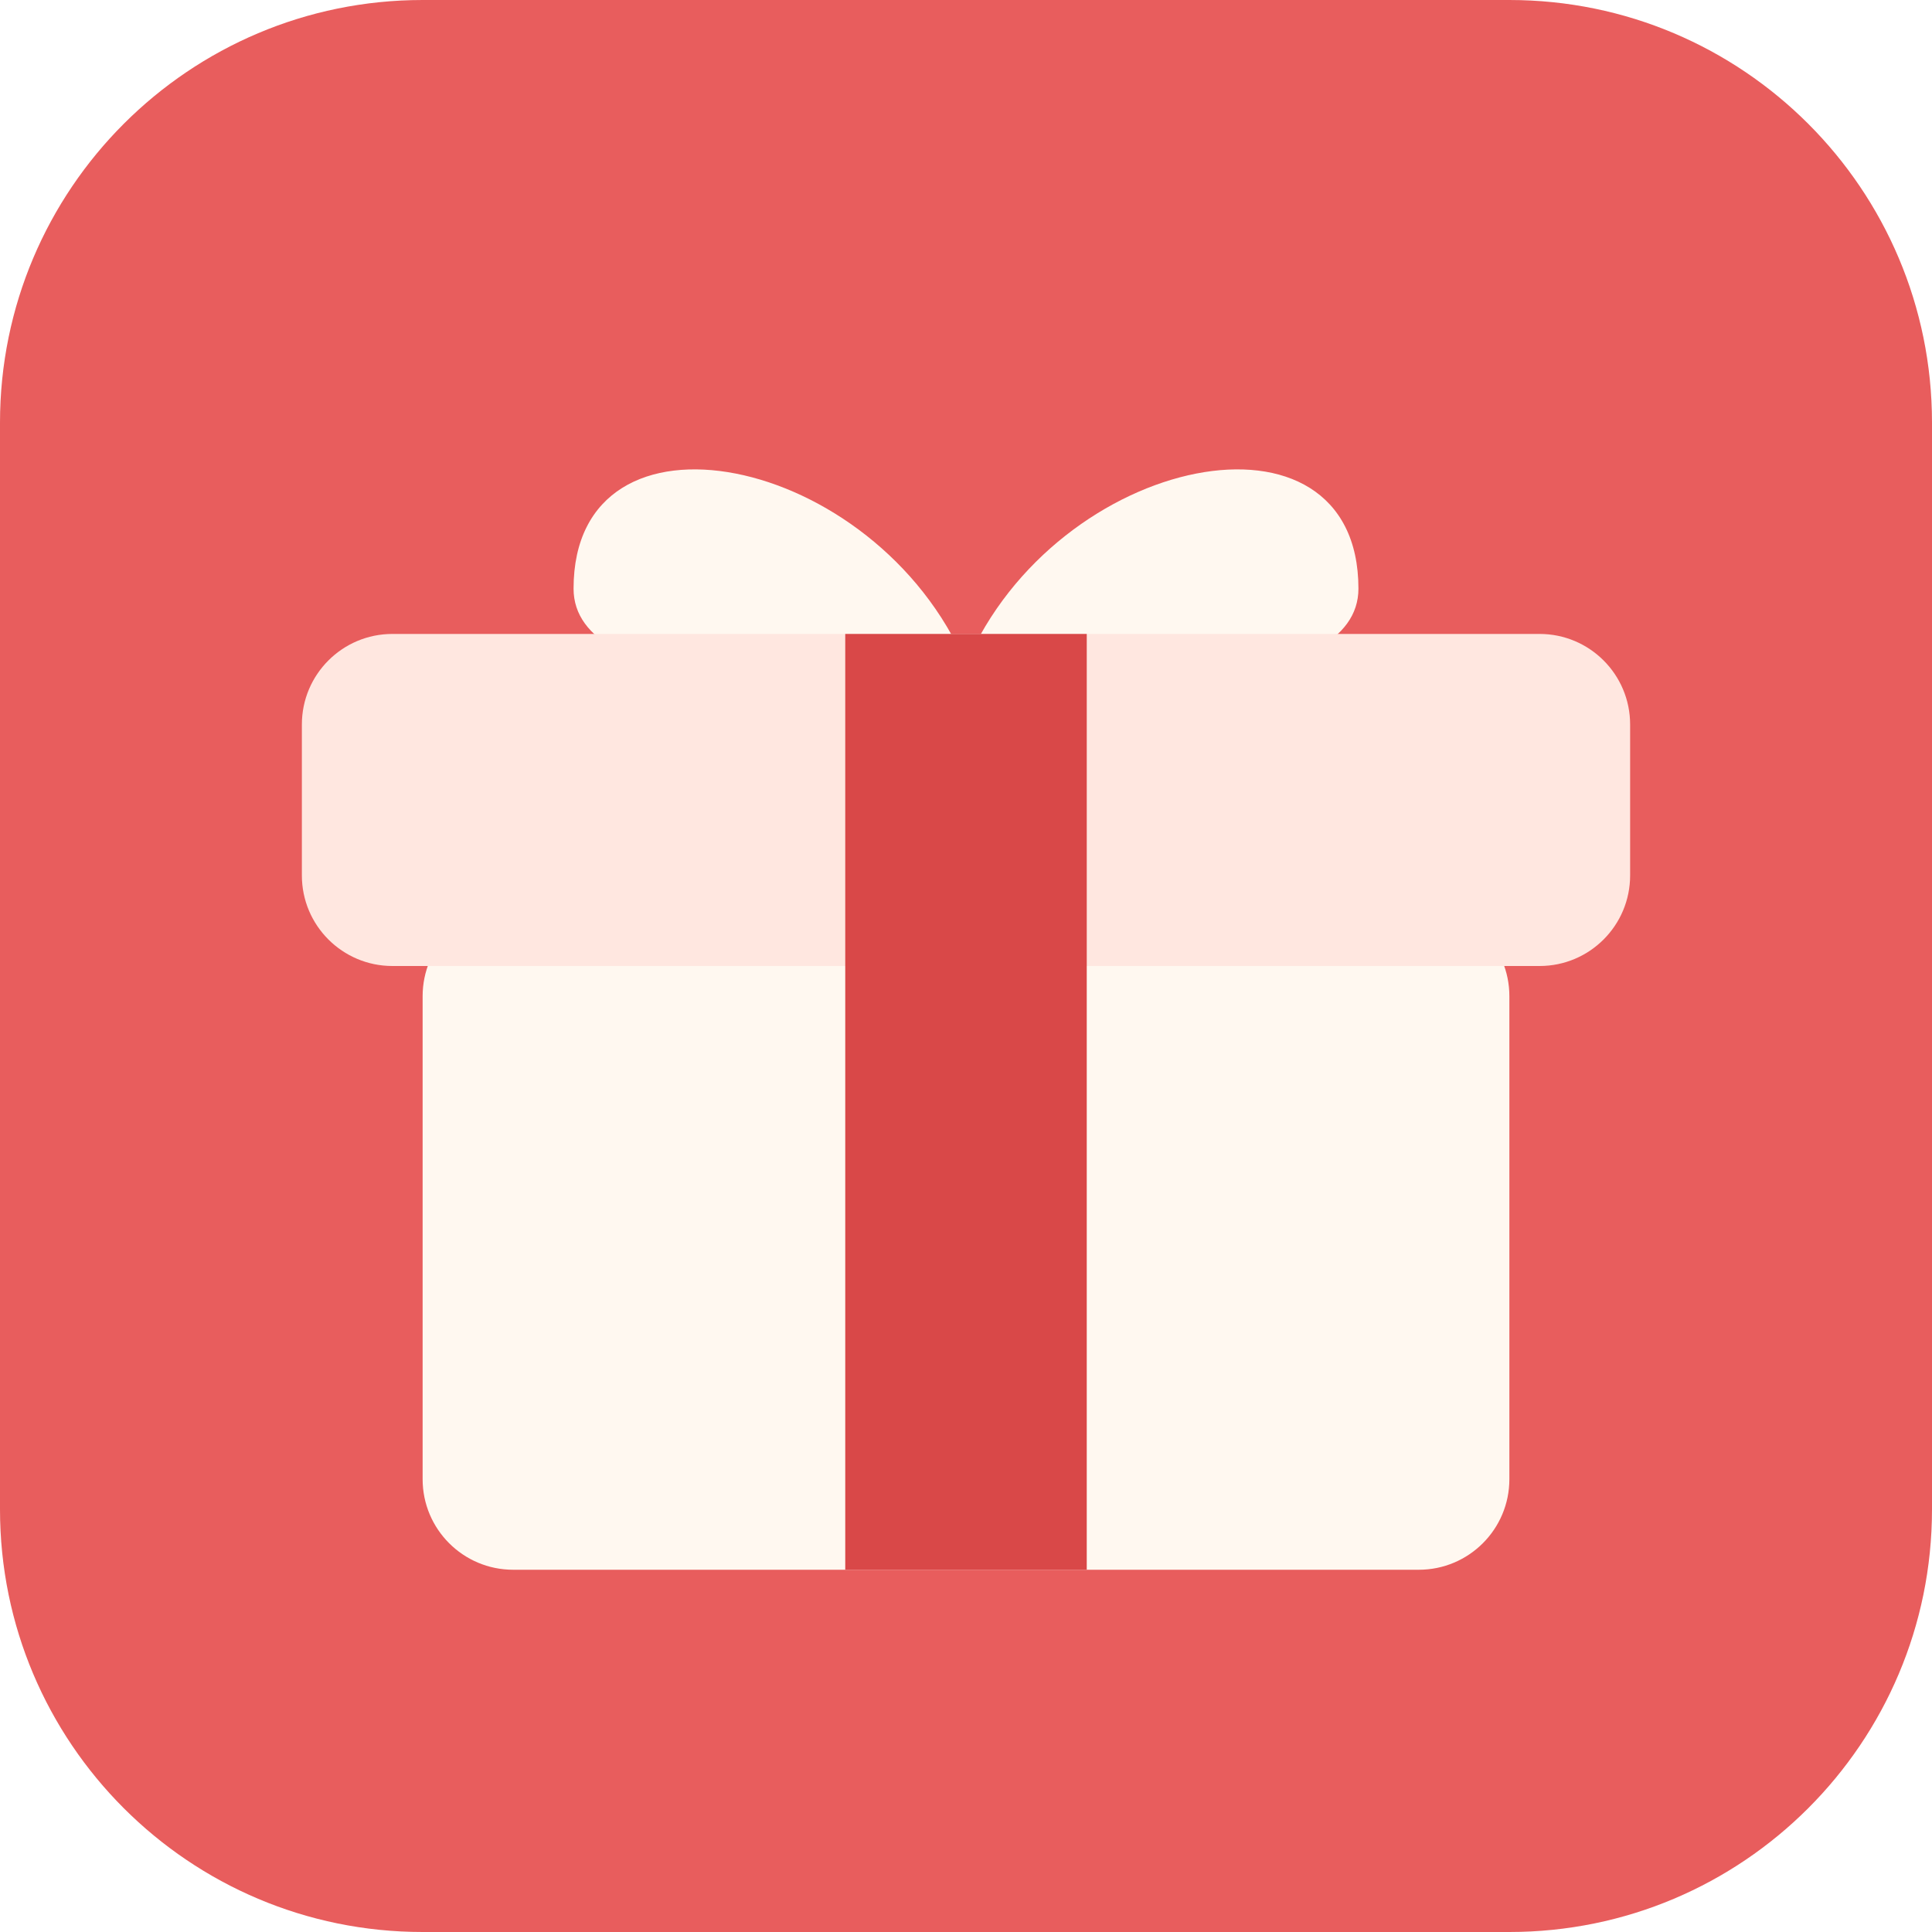
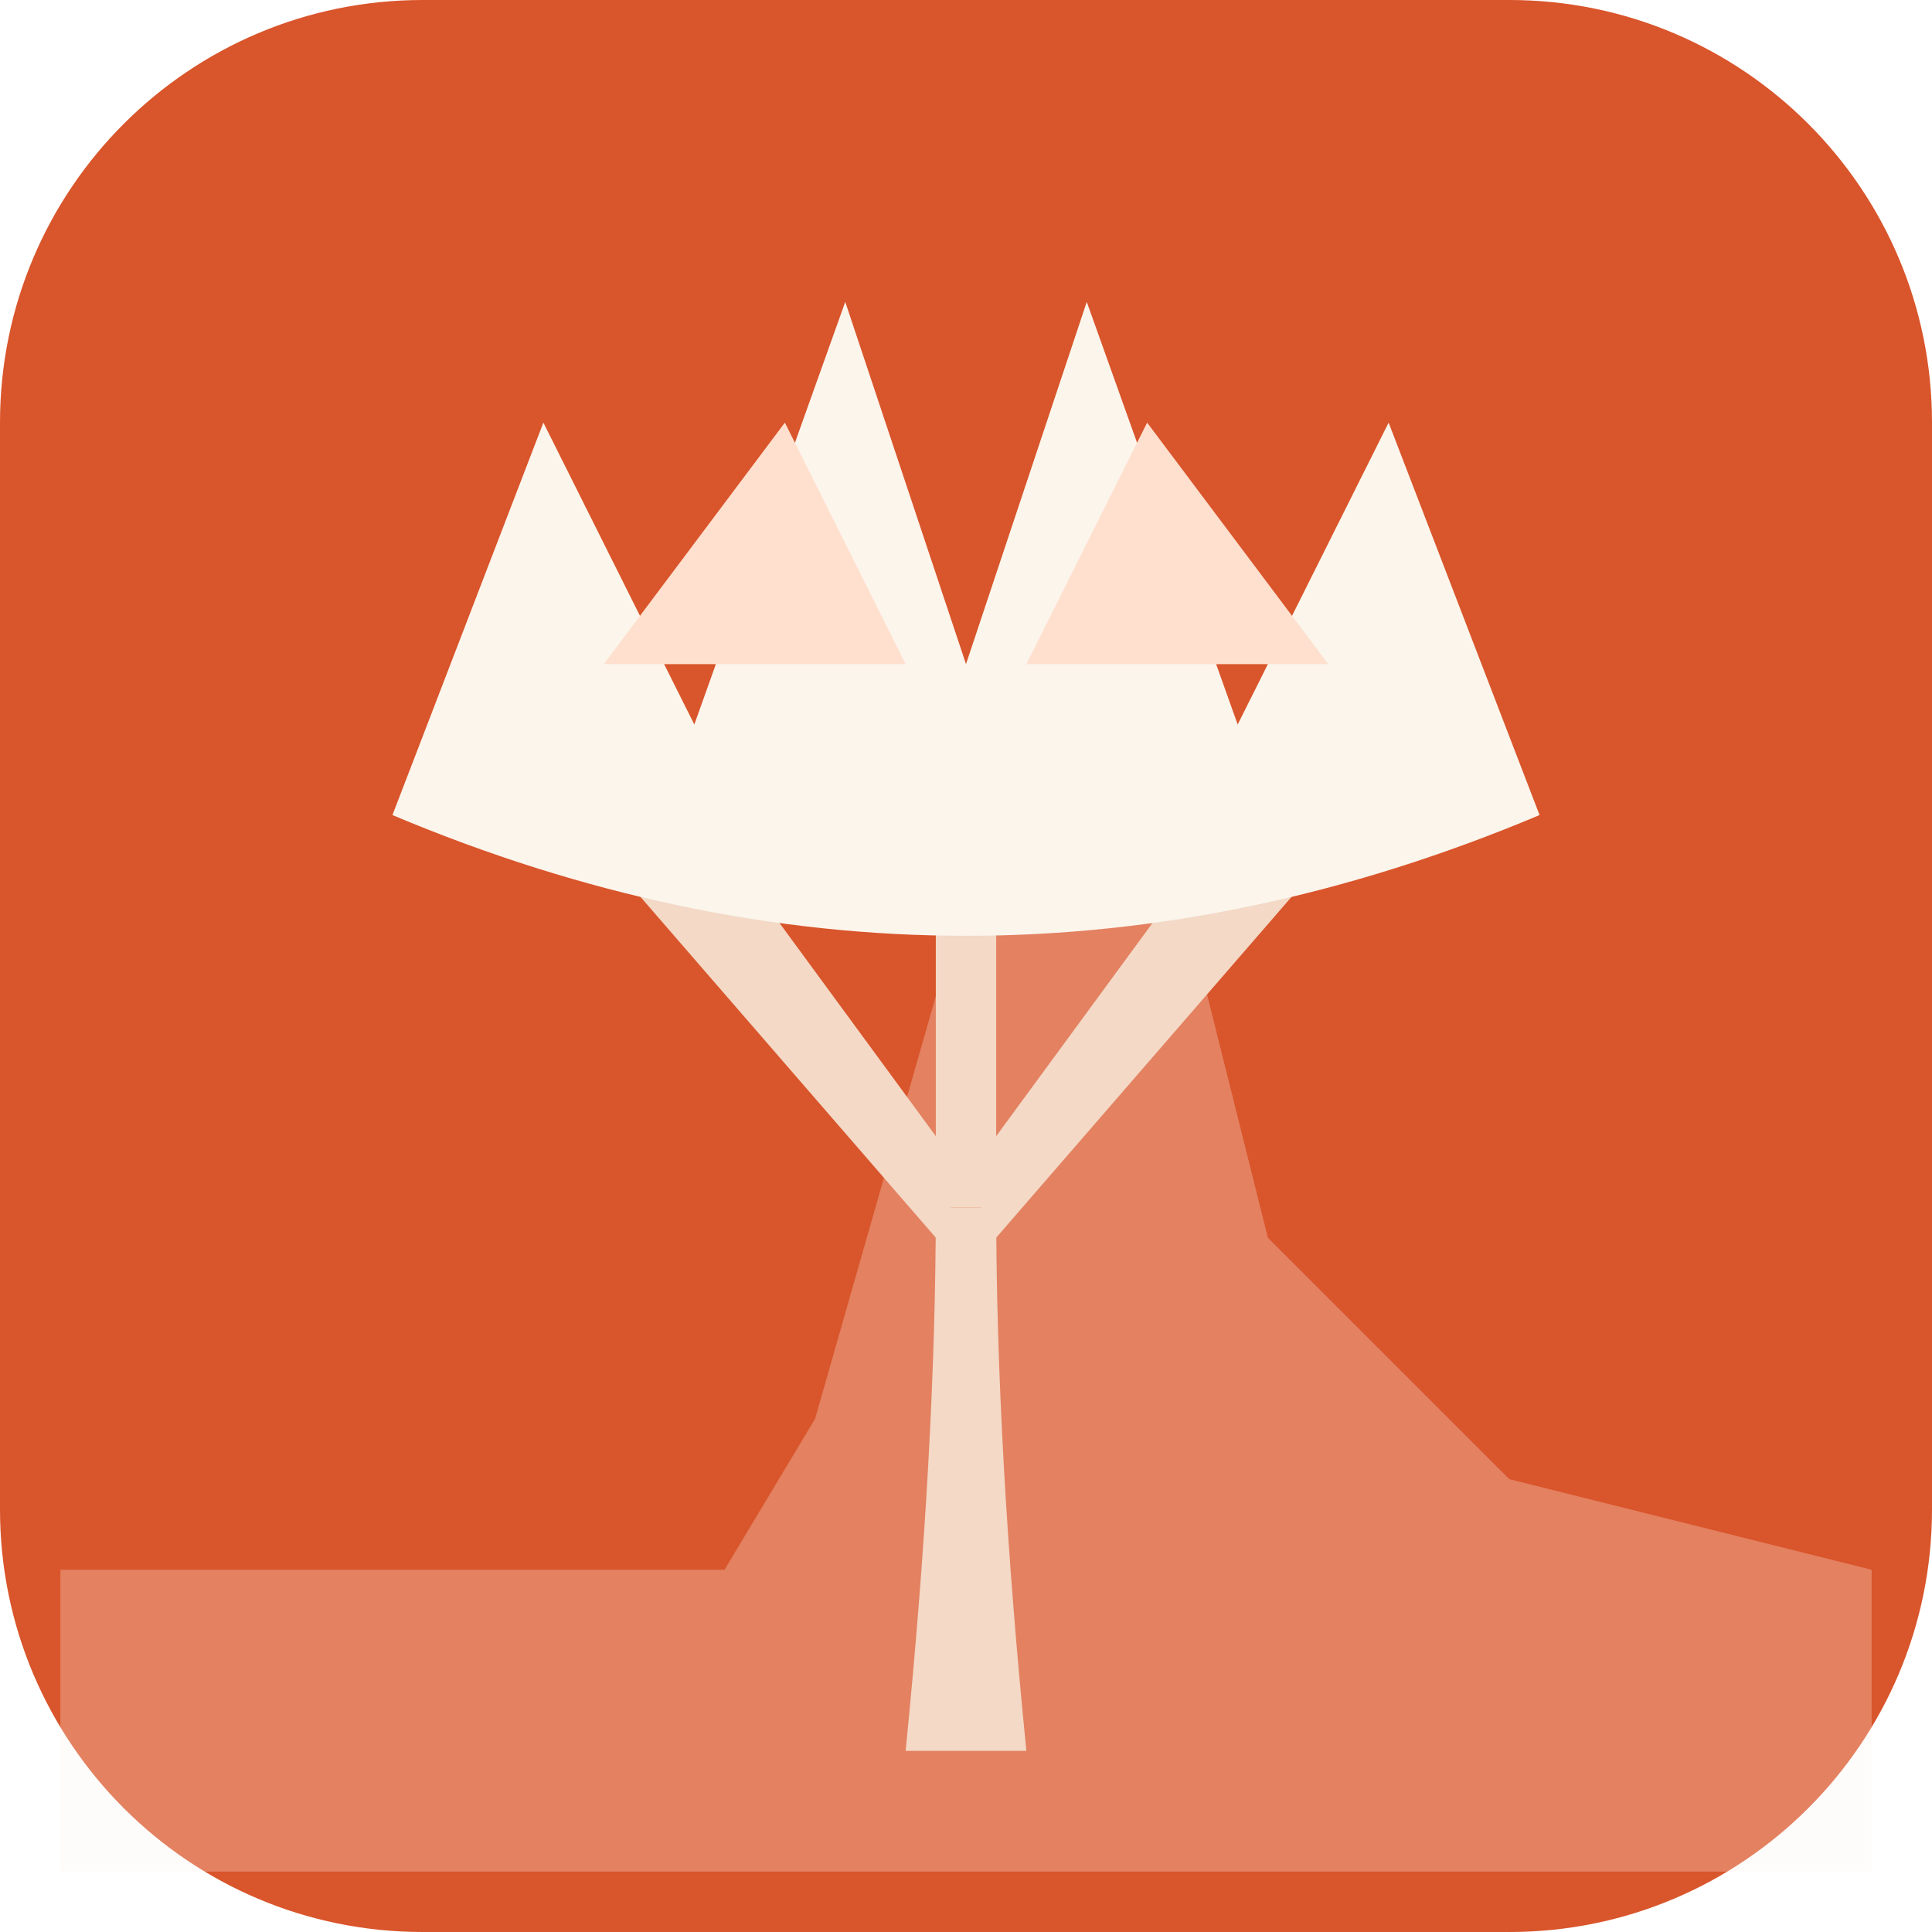
- <svg xmlns="http://www.w3.org/2000/svg" width="64" height="64" viewBox="0 0 64 64" role="img" aria-label="Regalo">
-   <rect width="64" height="64" rx="14" fill="#E85D5D" />
-   <path d="M32 22c-3-7-13-9-13-2.5 0 3.5 8.5 3.5 13 2.5z" fill="#FFF8F0" />
-   <path d="M32 22c3-7 13-9 13-2.5 0 3.5-8.5 3.5-13 2.5z" fill="#FFF8F0" />
-   <rect x="14" y="30" width="36" height="22" rx="3" fill="#FFF8F0" />
-   <rect x="10" y="21" width="44" height="11" rx="3" fill="#FFE7E0" />
-   <rect x="28" y="21" width="8" height="31" fill="#D94848" />
+ <svg xmlns="http://www.w3.org/2000/svg" width="64" height="64" viewBox="0 0 64 64" role="img" aria-label="Drago milenario">
+   <rect width="64" height="64" rx="14" fill="#D9552B" />
+   <path d="M2 62 V52 L24 52 L27 47 L31 33 L34 21 L36 15 L38 25 L42 41 L50 49 L62 52 V62 Z" fill="#FBF5EC" opacity="0.28" />
+   <path d="M30 58 Q31 48 31 40 L33 40 Q33 48 34 58 Z" fill="#F3D9C6" />
+   <path d="M31 41 L18 26 L21 24 L32 39 Z" fill="#F3D9C6" />
+   <path d="M33 41 L46 26 L43 24 L32 39 Z" fill="#F3D9C6" />
+   <path d="M31 40 L31 25 L33 25 L33 40 Z" fill="#F3D9C6" />
+   <path d="M13 27 L18 14 L23 24 L28 10 L32 22 L36 10 L41 24 L46 14 L51 27 Q32 35 13 27 Z" fill="#FBF5EC" />
+   <path d="M20 22 L26 14 L30 22 Z" fill="#FFE0CF" />
+   <path d="M34 22 L38 14 L44 22 Z" fill="#FFE0CF" />
</svg>
